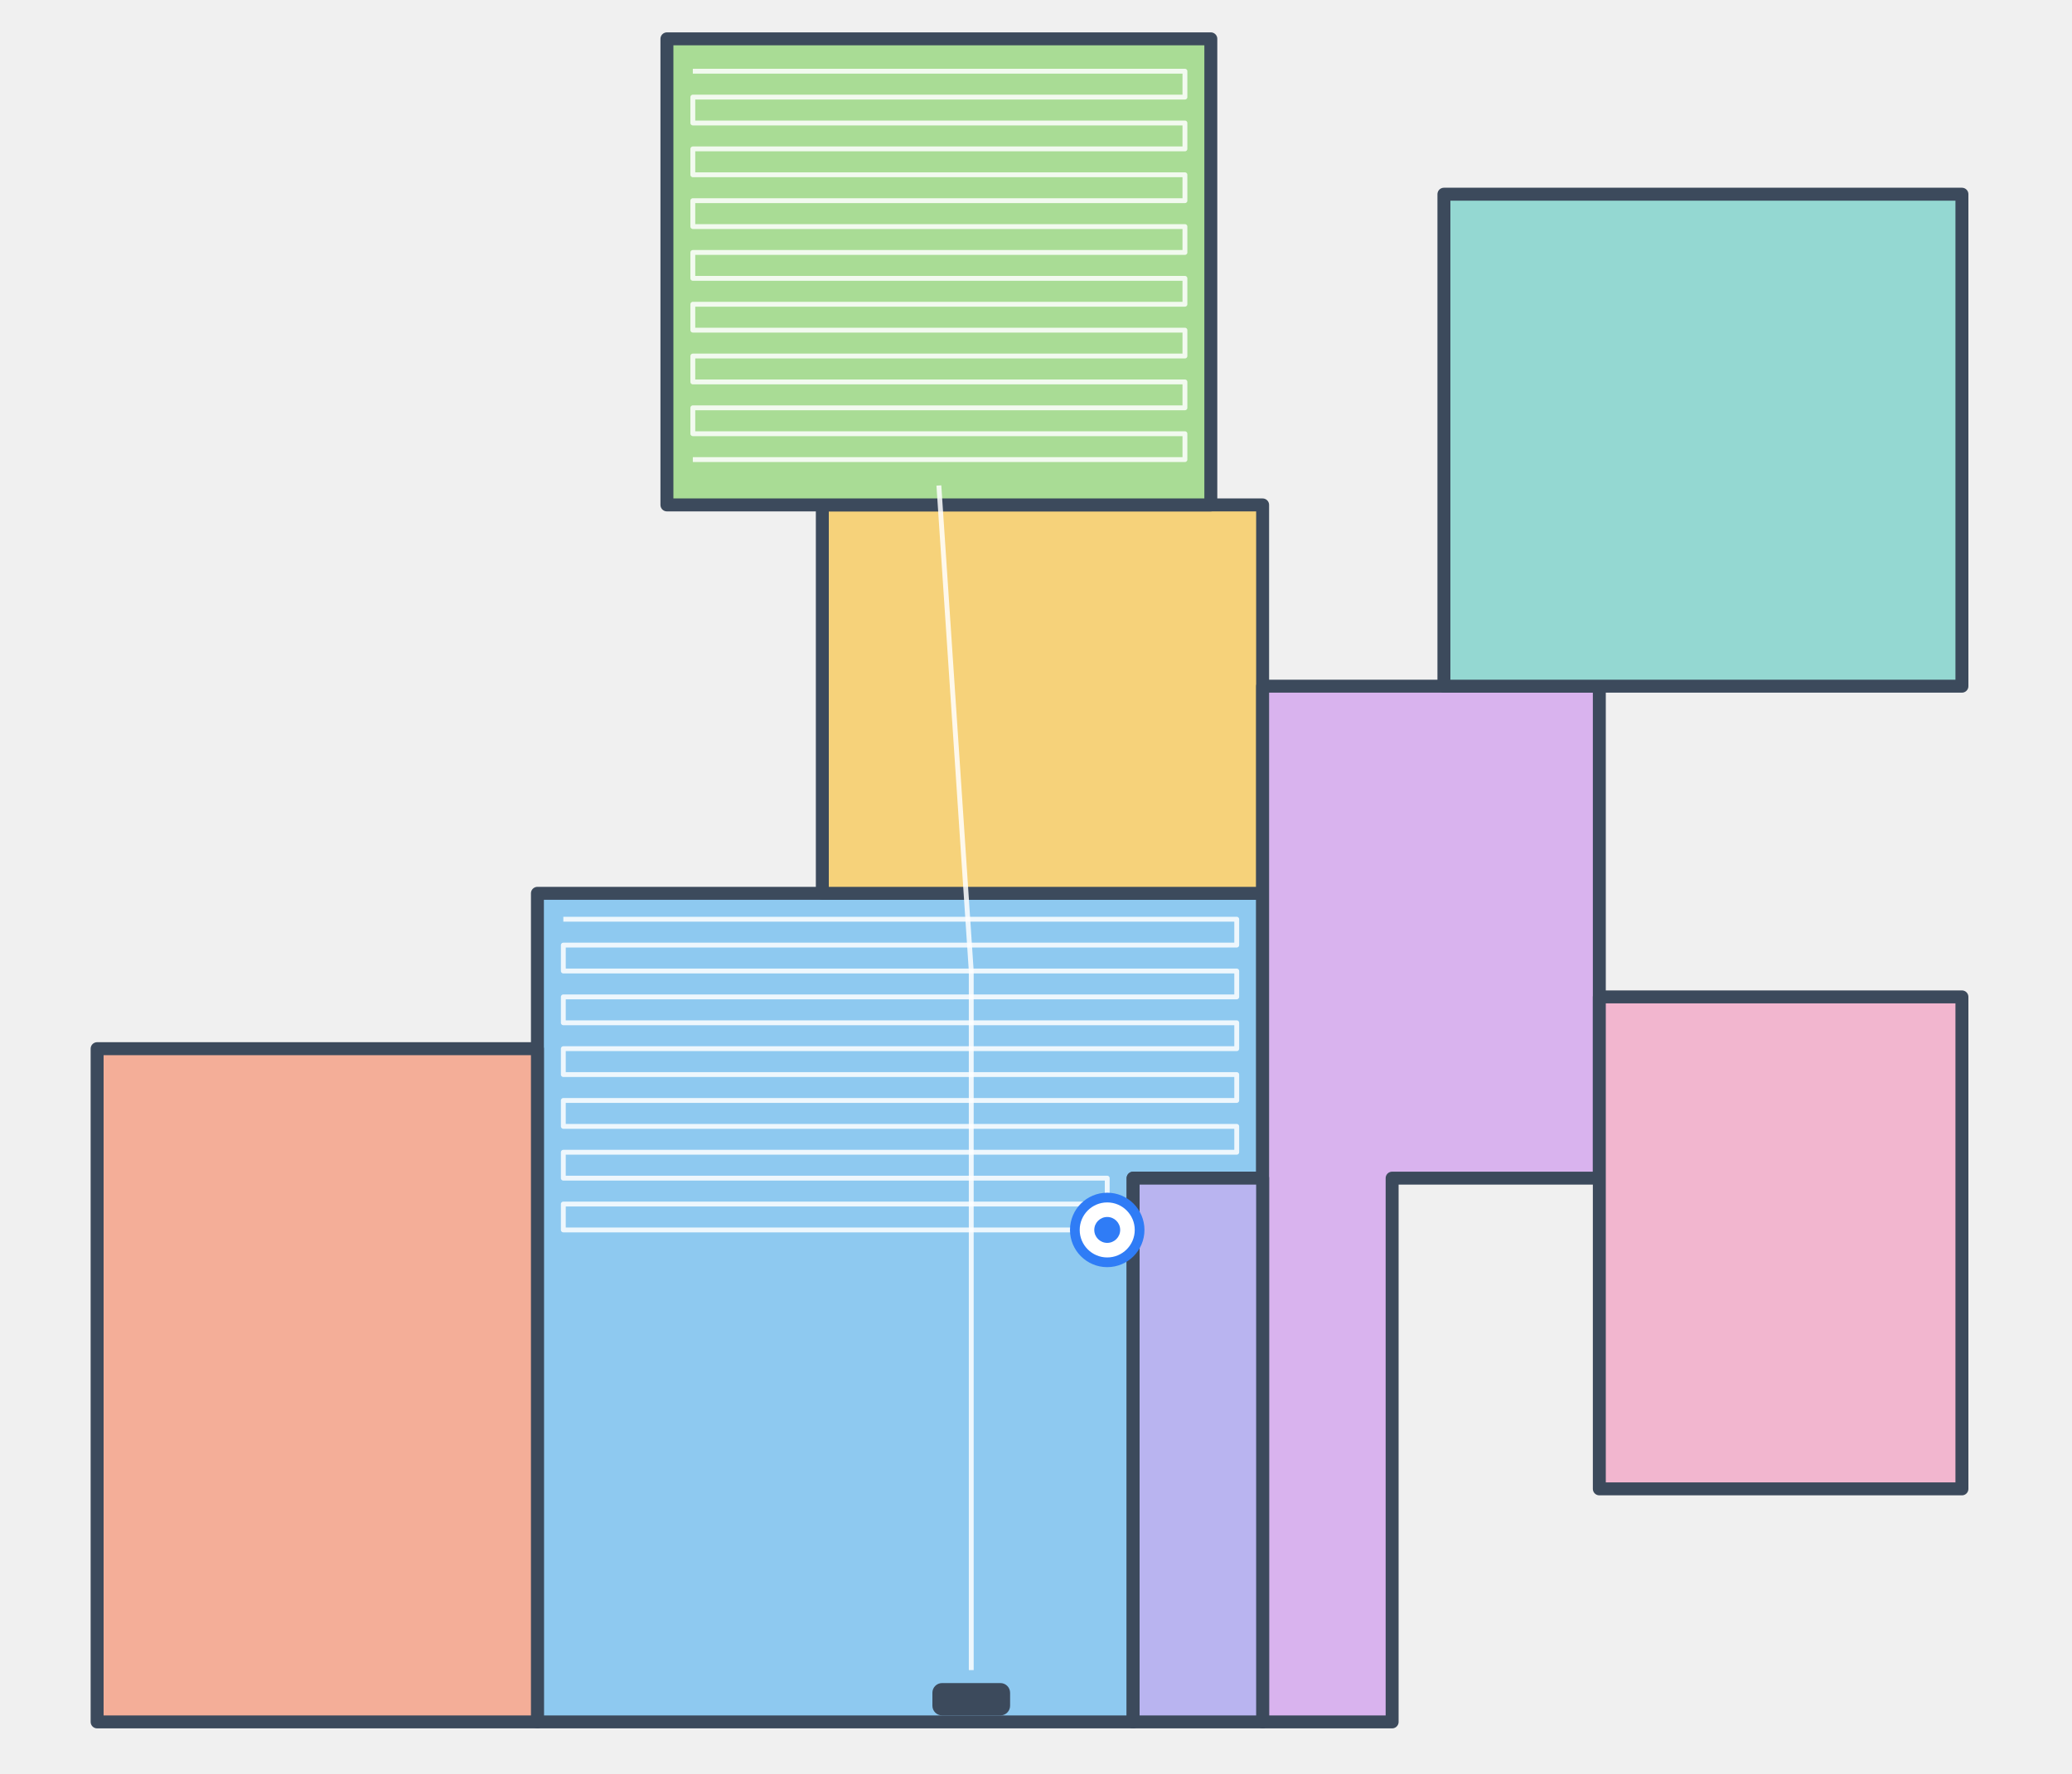
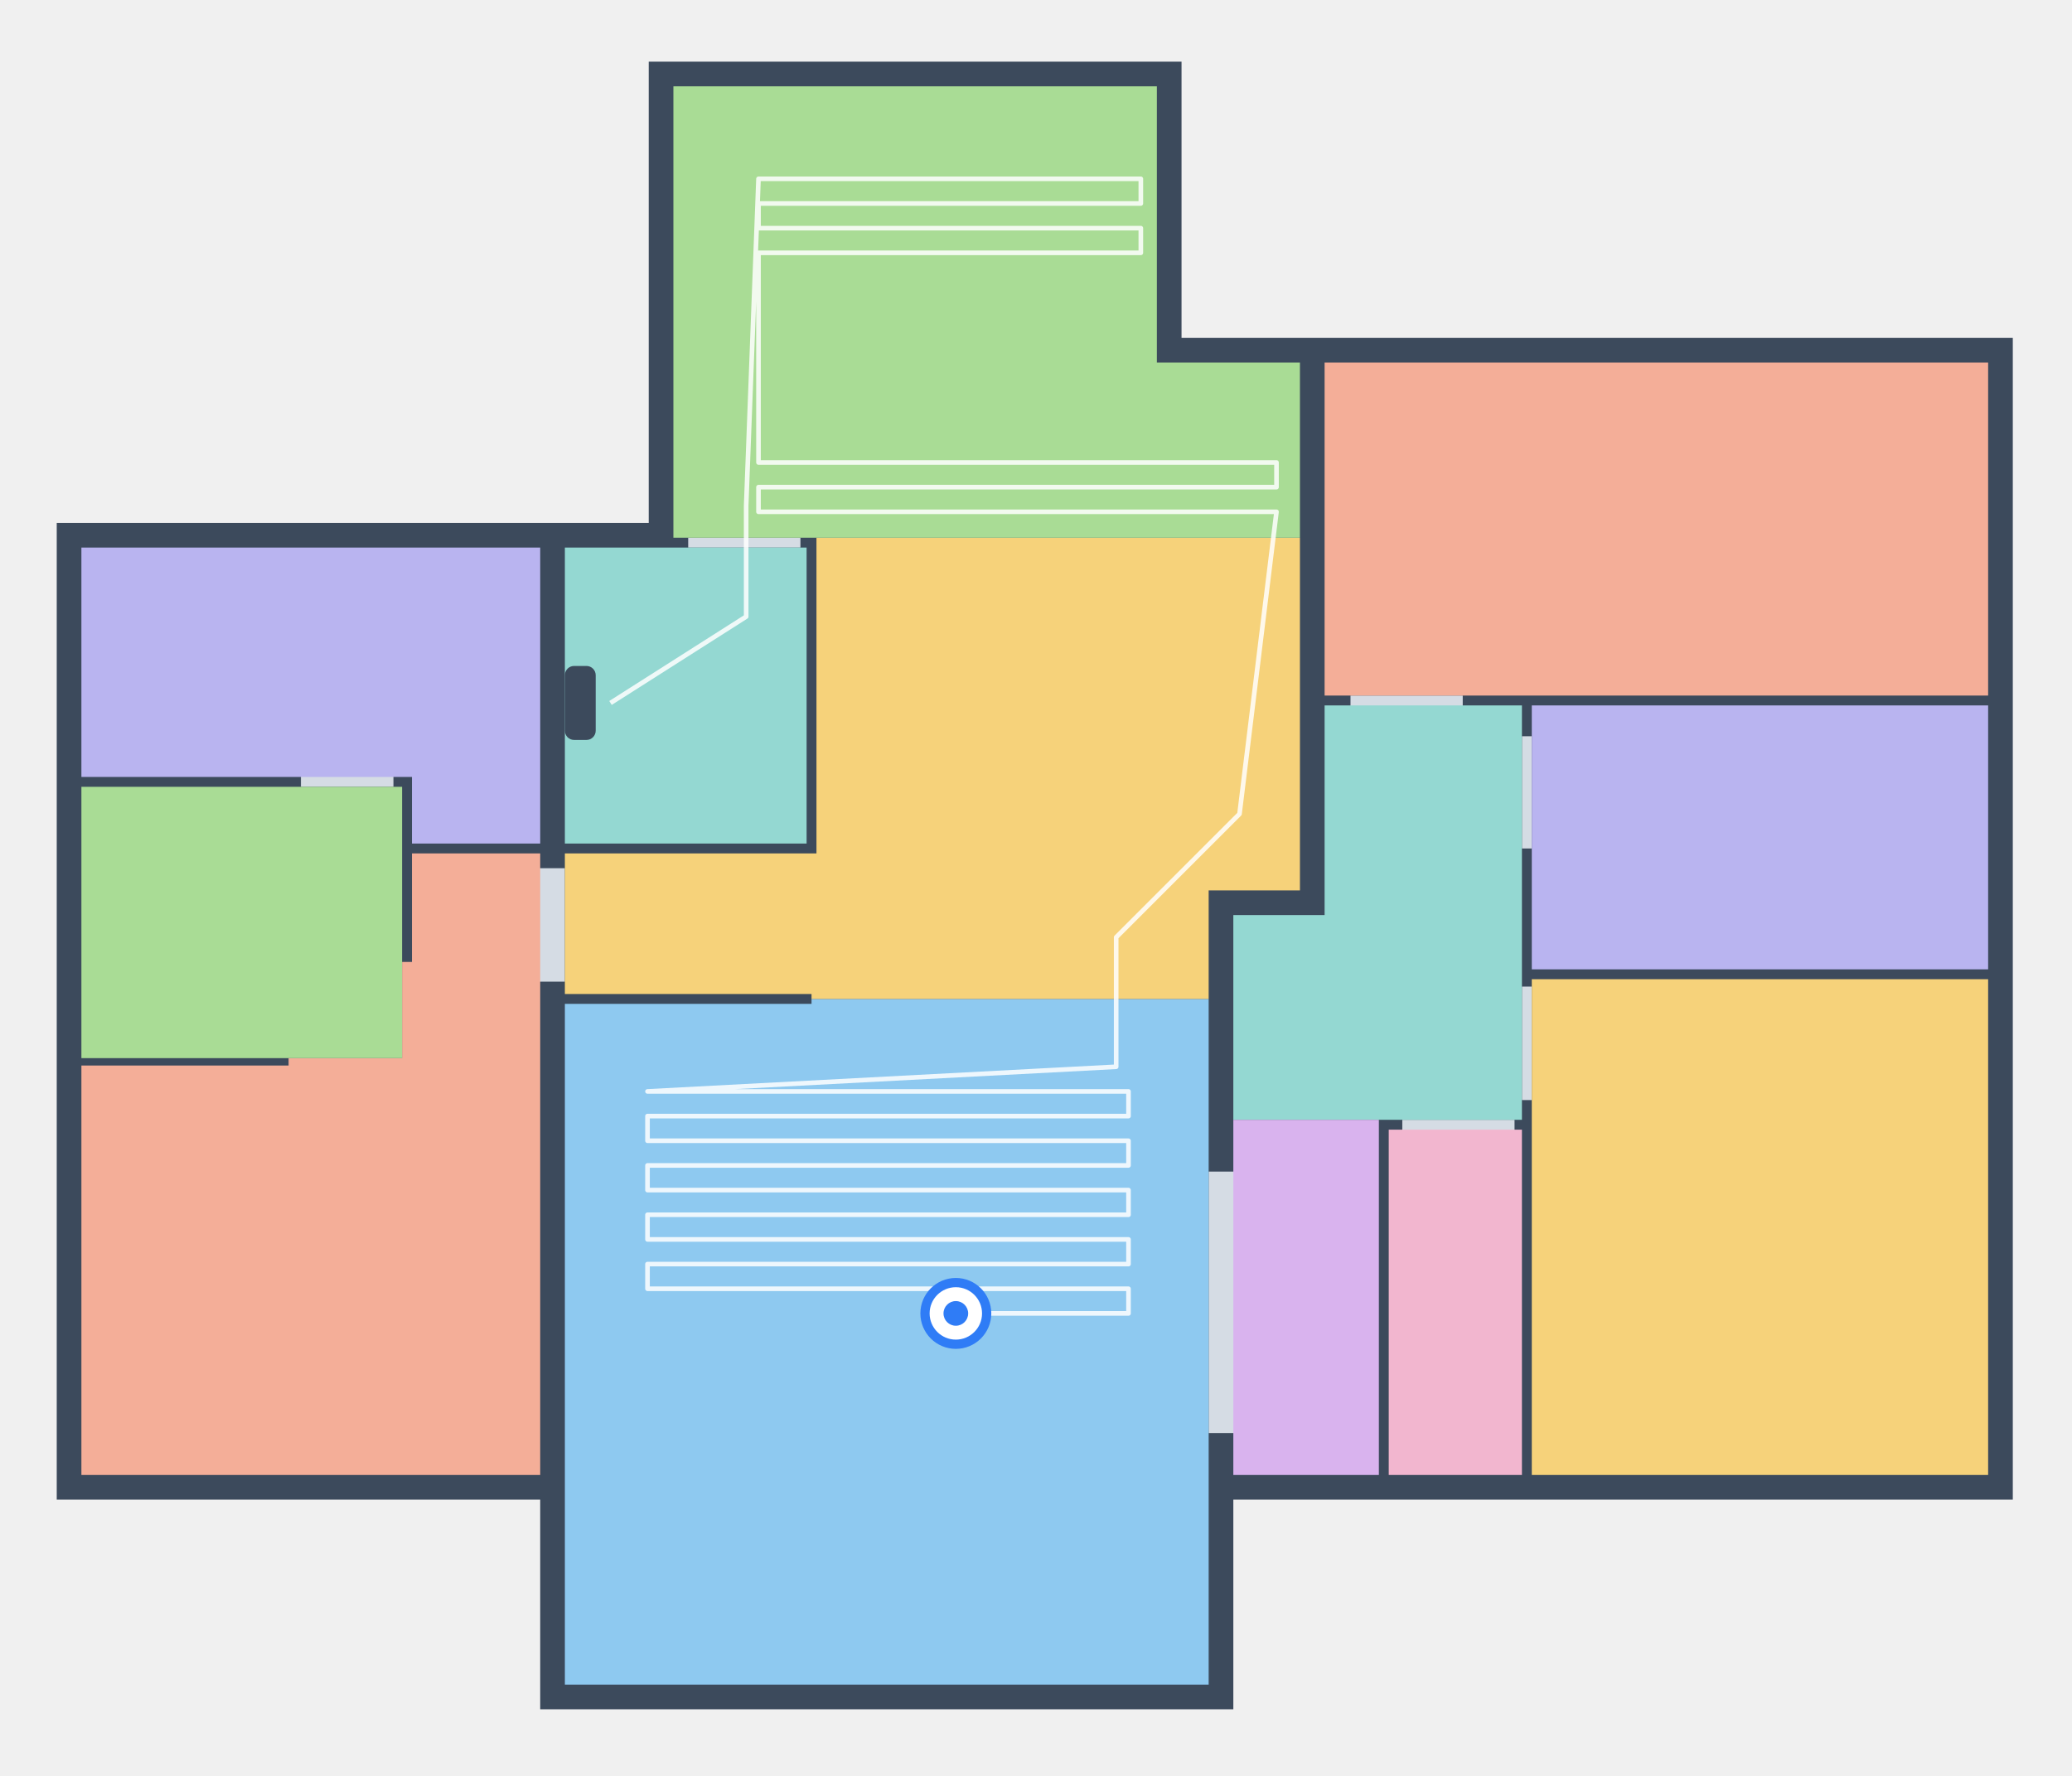
- <svg xmlns="http://www.w3.org/2000/svg" width="640" height="548" viewBox="0 0 640 548">
-   <g stroke="#3c4a5c" stroke-width="4" stroke-linejoin="round">
-     <path d="M166 276H390V364H350V532H166Z" fill="#8ec9f0" />
-     <path d="M254 156H390V276H254Z" fill="#f6d27a" />
-     <path d="M206 12H374V156H206Z" fill="#a9dc95" />
-     <path d="M390 212H494V364H430V532H390Z" fill="#d9b3ee" />
-     <path d="M30 324H166V532H30Z" fill="#f4ae98" />
-     <path d="M446 60H606V212H446Z" fill="#94d8d2" />
-     <path d="M494 308H606V460H494Z" fill="#f2b6cf" />
-     <path d="M350 364H390V532H350Z" fill="#b9b4f0" />
+ <svg xmlns="http://www.w3.org/2000/svg" width="672" height="576" viewBox="0 0 672 576">
+   <path d="M210.4 20H383.2V109.6H652.8V486.4H400V554.4H175.2V486.4H18.4V169.6H210.4Z" fill="#3c4a5c" />
+   <g fill="#d5dce4">
+     <rect x="392" y="380" width="8.4" height="84.8" />
+     <rect x="454.8" y="363.2" width="36.4" height="3.6" />
+     <rect x="493.6" y="320" width="3.2" height="36.8" />
+     <rect x="174.8" y="281.6" width="8.4" height="36.8" />
+     <rect x="97.6" y="251.6" width="30" height="3.6" />
+     <rect x="493.6" y="238.8" width="3.2" height="36.4" />
+     <rect x="438" y="225.6" width="36.4" height="3.6" />
+     <rect x="223.2" y="174.4" width="36.4" height="3.2" />
  </g>
-   <g fill="none" stroke="#fff" stroke-opacity="0.85" stroke-width="1.5" stroke-linejoin="round">
-     <polyline points="300,516 300,300 290,150" />
-     <polyline points="214,22 366,22 366,30 214,30 214,38 366,38 366,46 214,46 214,54 366,54 366,62 214,62 214,70 366,70 366,78 214,78 214,86 366,86 366,94 214,94 214,102 366,102 366,110 214,110 214,118 366,118 366,126 214,126 214,134 366,134 366,142 214,142" />
-     <polyline points="174,284 382,284 382,292 174,292 174,300 382,300 382,308 174,308 174,316 382,316 382,324 174,324 174,332 382,332 382,340 174,340 174,348 382,348 382,356 174,356 174,364 342,364 342,372 174,372 174,380 342,380" />
-   </g>
-   <rect x="288" y="520" width="24" height="10" rx="3" fill="#3c4a5c" />
-   <circle cx="342" cy="380" r="10" fill="#fff" stroke="#2f7cf6" stroke-width="3" />
-   <circle cx="342" cy="380" r="4" fill="#2f7cf6" />
+   <path d="M183.2 325.6H263.2V324H392V546.4H183.2Z" fill="#8ec9f0" />
+   <path d="M264.8 174.4H421.6V288.8H392V324H263.2V322.4H183.2V276.8H264.8Z" fill="#f6d27a" />
+   <path d="M218.4 28H375.2V117.6H421.6V174.4H218.4Z" fill="#a9dc95" />
+   <path d="M429.6 228.8H493.6V363.2H400V296.8H429.6Z" fill="#94d8d2" />
+   <path d="M133.6 276.8H175.2V478.4H26.4V345.6H93.6V343.2H130.4V312H133.6Z" fill="#f4ae98" />
+   <path d="M429.6 117.6H644.8V225.6H429.6Z" fill="#f4ae98" />
+   <path d="M496.8 317.6H644.8V478.4H496.8Z" fill="#f6d27a" />
+   <path d="M400 363.2H447.2V478.4H400Z" fill="#d9b3ee" />
+   <path d="M26.4 255.2H130.4V343.2H26.4Z" fill="#a9dc95" />
+   <path d="M496.8 228.8H644.8V314.4H496.8Z" fill="#b9b4f0" />
+   <path d="M26.4 177.6H175.2V273.6H133.6V252H26.4Z" fill="#b9b4f0" />
+   <path d="M183.2 177.6H261.6V273.6H183.2Z" fill="#94d8d2" />
+   <path d="M450.4 366.4H493.6V478.4H450.4Z" fill="#f2b6cf" />
+   <polyline points="198,228 242,200 242,164 246,58 370,58 370,66 246,66 246,74 370,74 370,82 246,82 246,150 414,150 414,158 246,158 246,166 414,166 402,264 362,304 362,346 210,354 366,354 366,362 210,362 210,370 366,370 366,378 210,378 210,386 366,386 366,394 210,394 210,402 366,402 366,410 210,410 210,418 366,418 366,426 310,426" fill="none" stroke="#fff" stroke-opacity="0.85" stroke-width="1.5" stroke-linejoin="round" />
+   <rect x="183.2" y="216" width="10" height="24" rx="3" fill="#3c4a5c" />
+   <circle cx="310" cy="426" r="10" fill="#fff" stroke="#2f7cf6" stroke-width="3" />
+   <circle cx="310" cy="426" r="4" fill="#2f7cf6" />
</svg>
